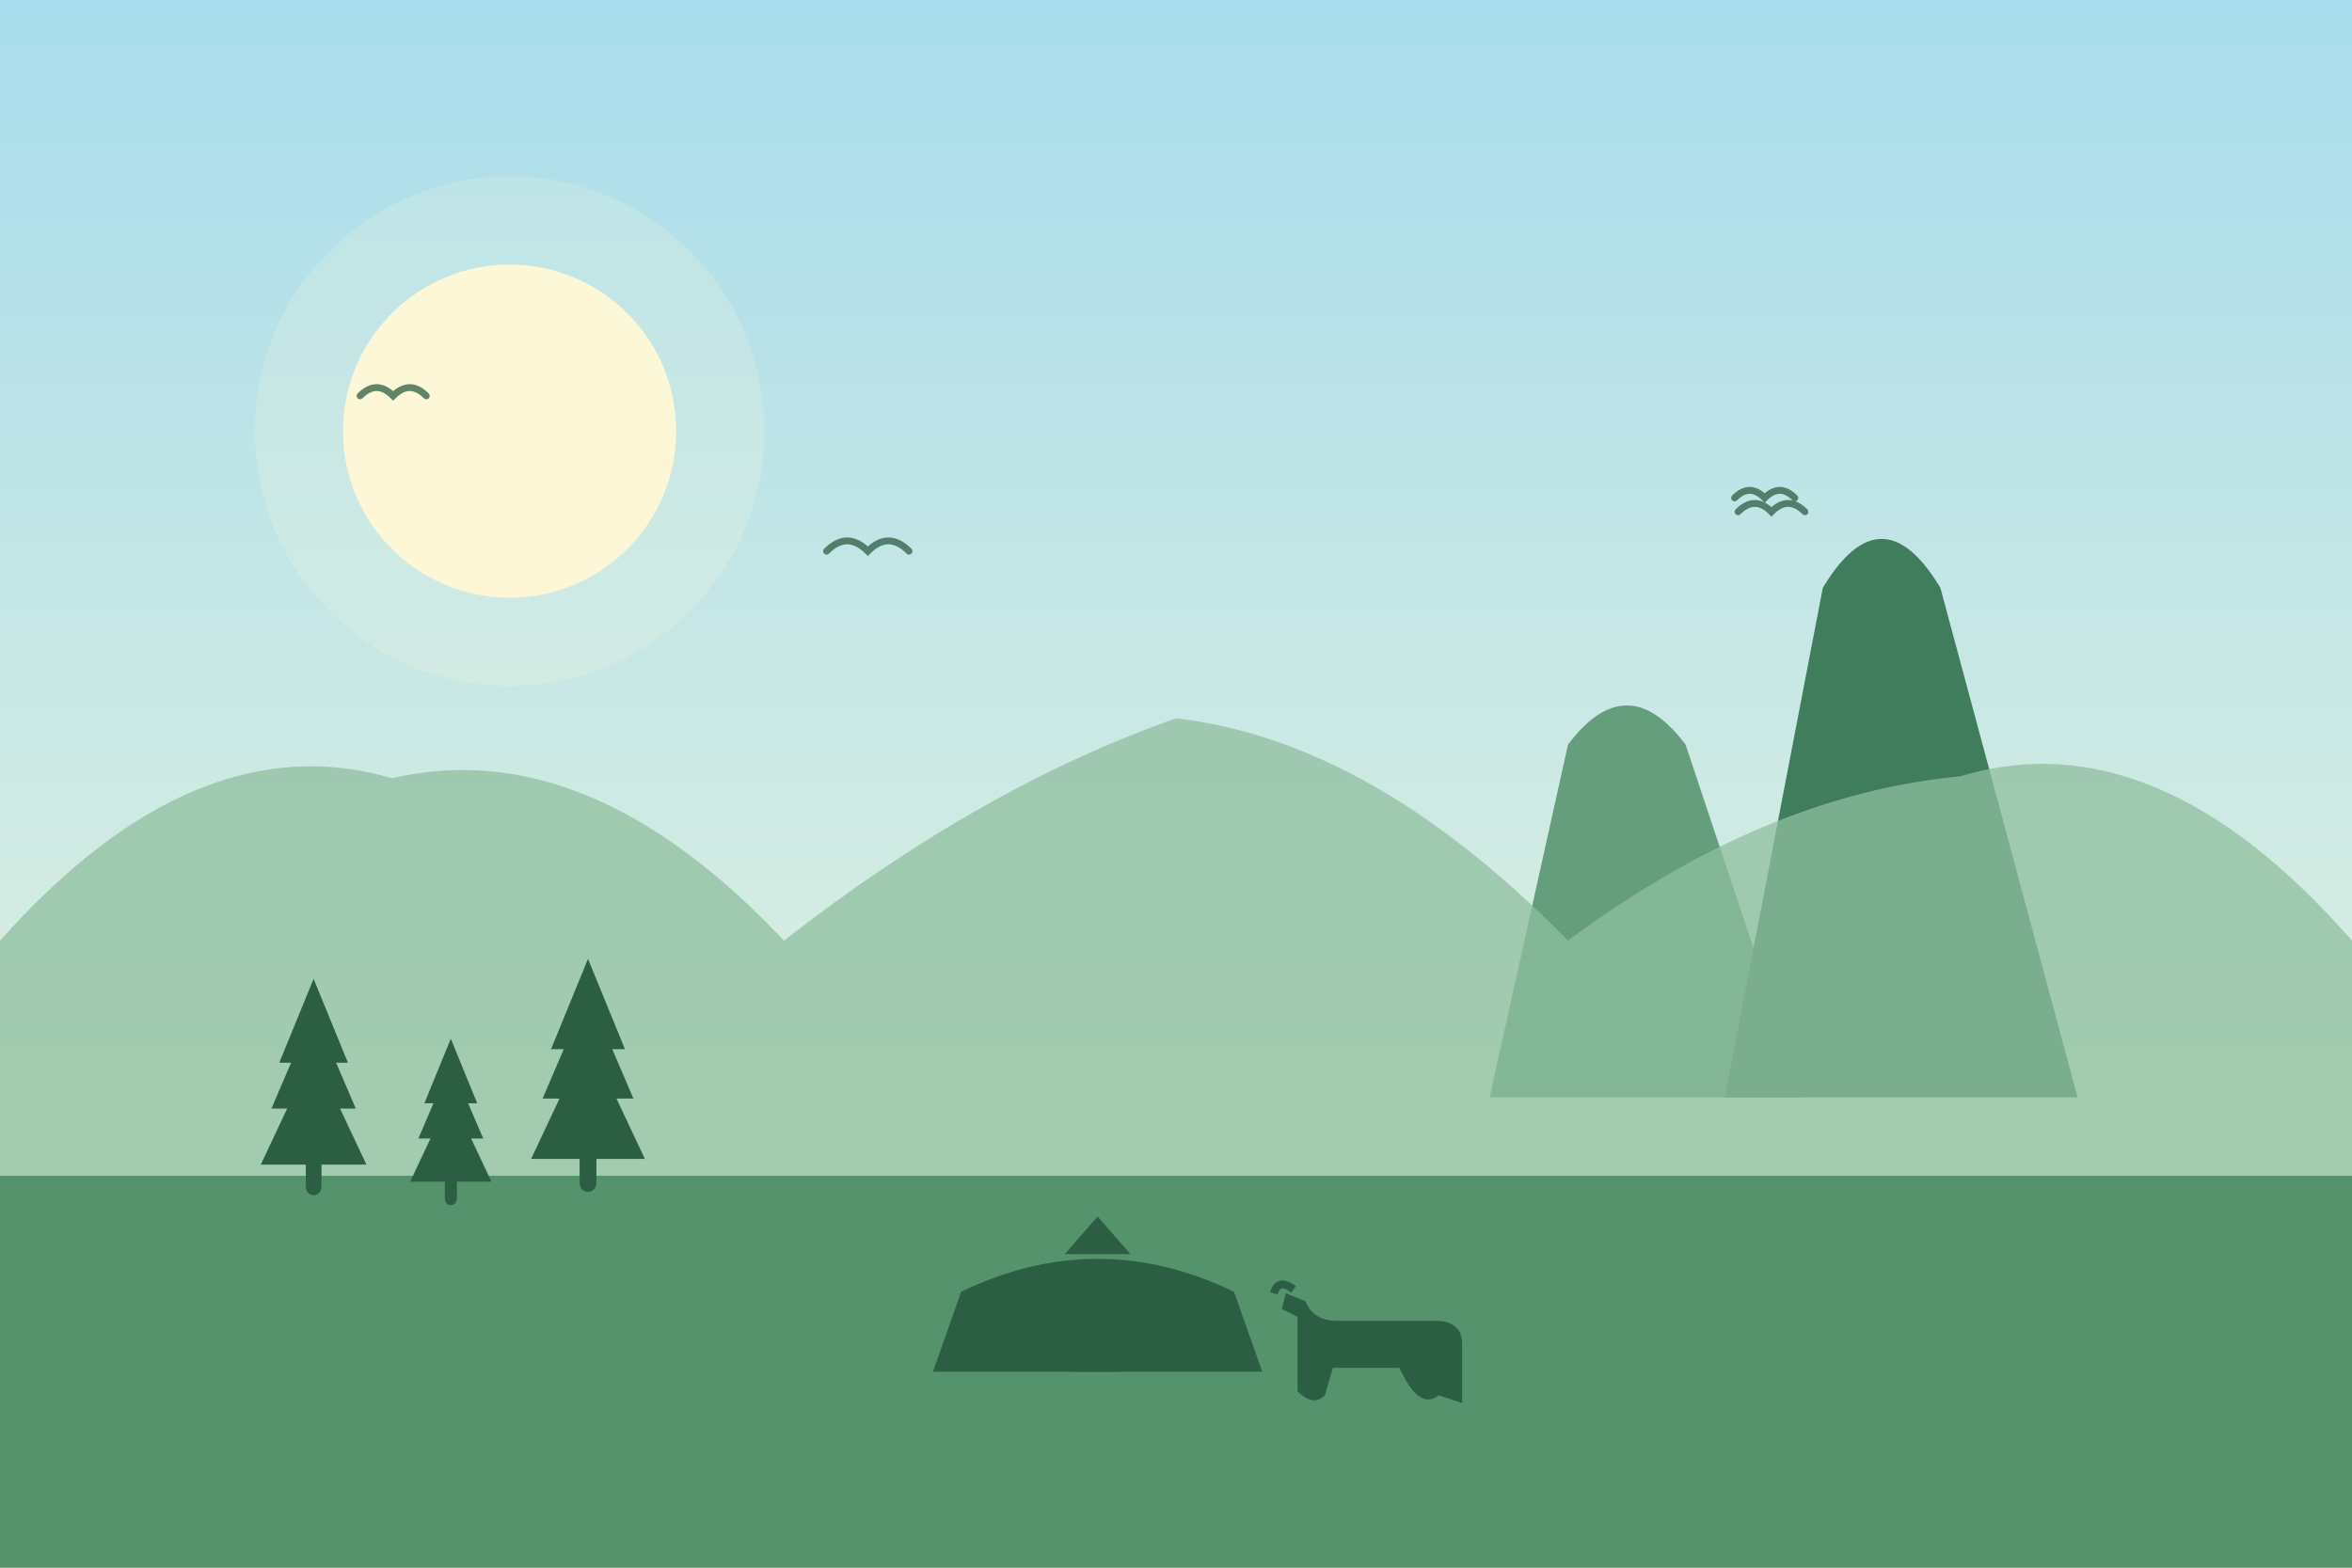
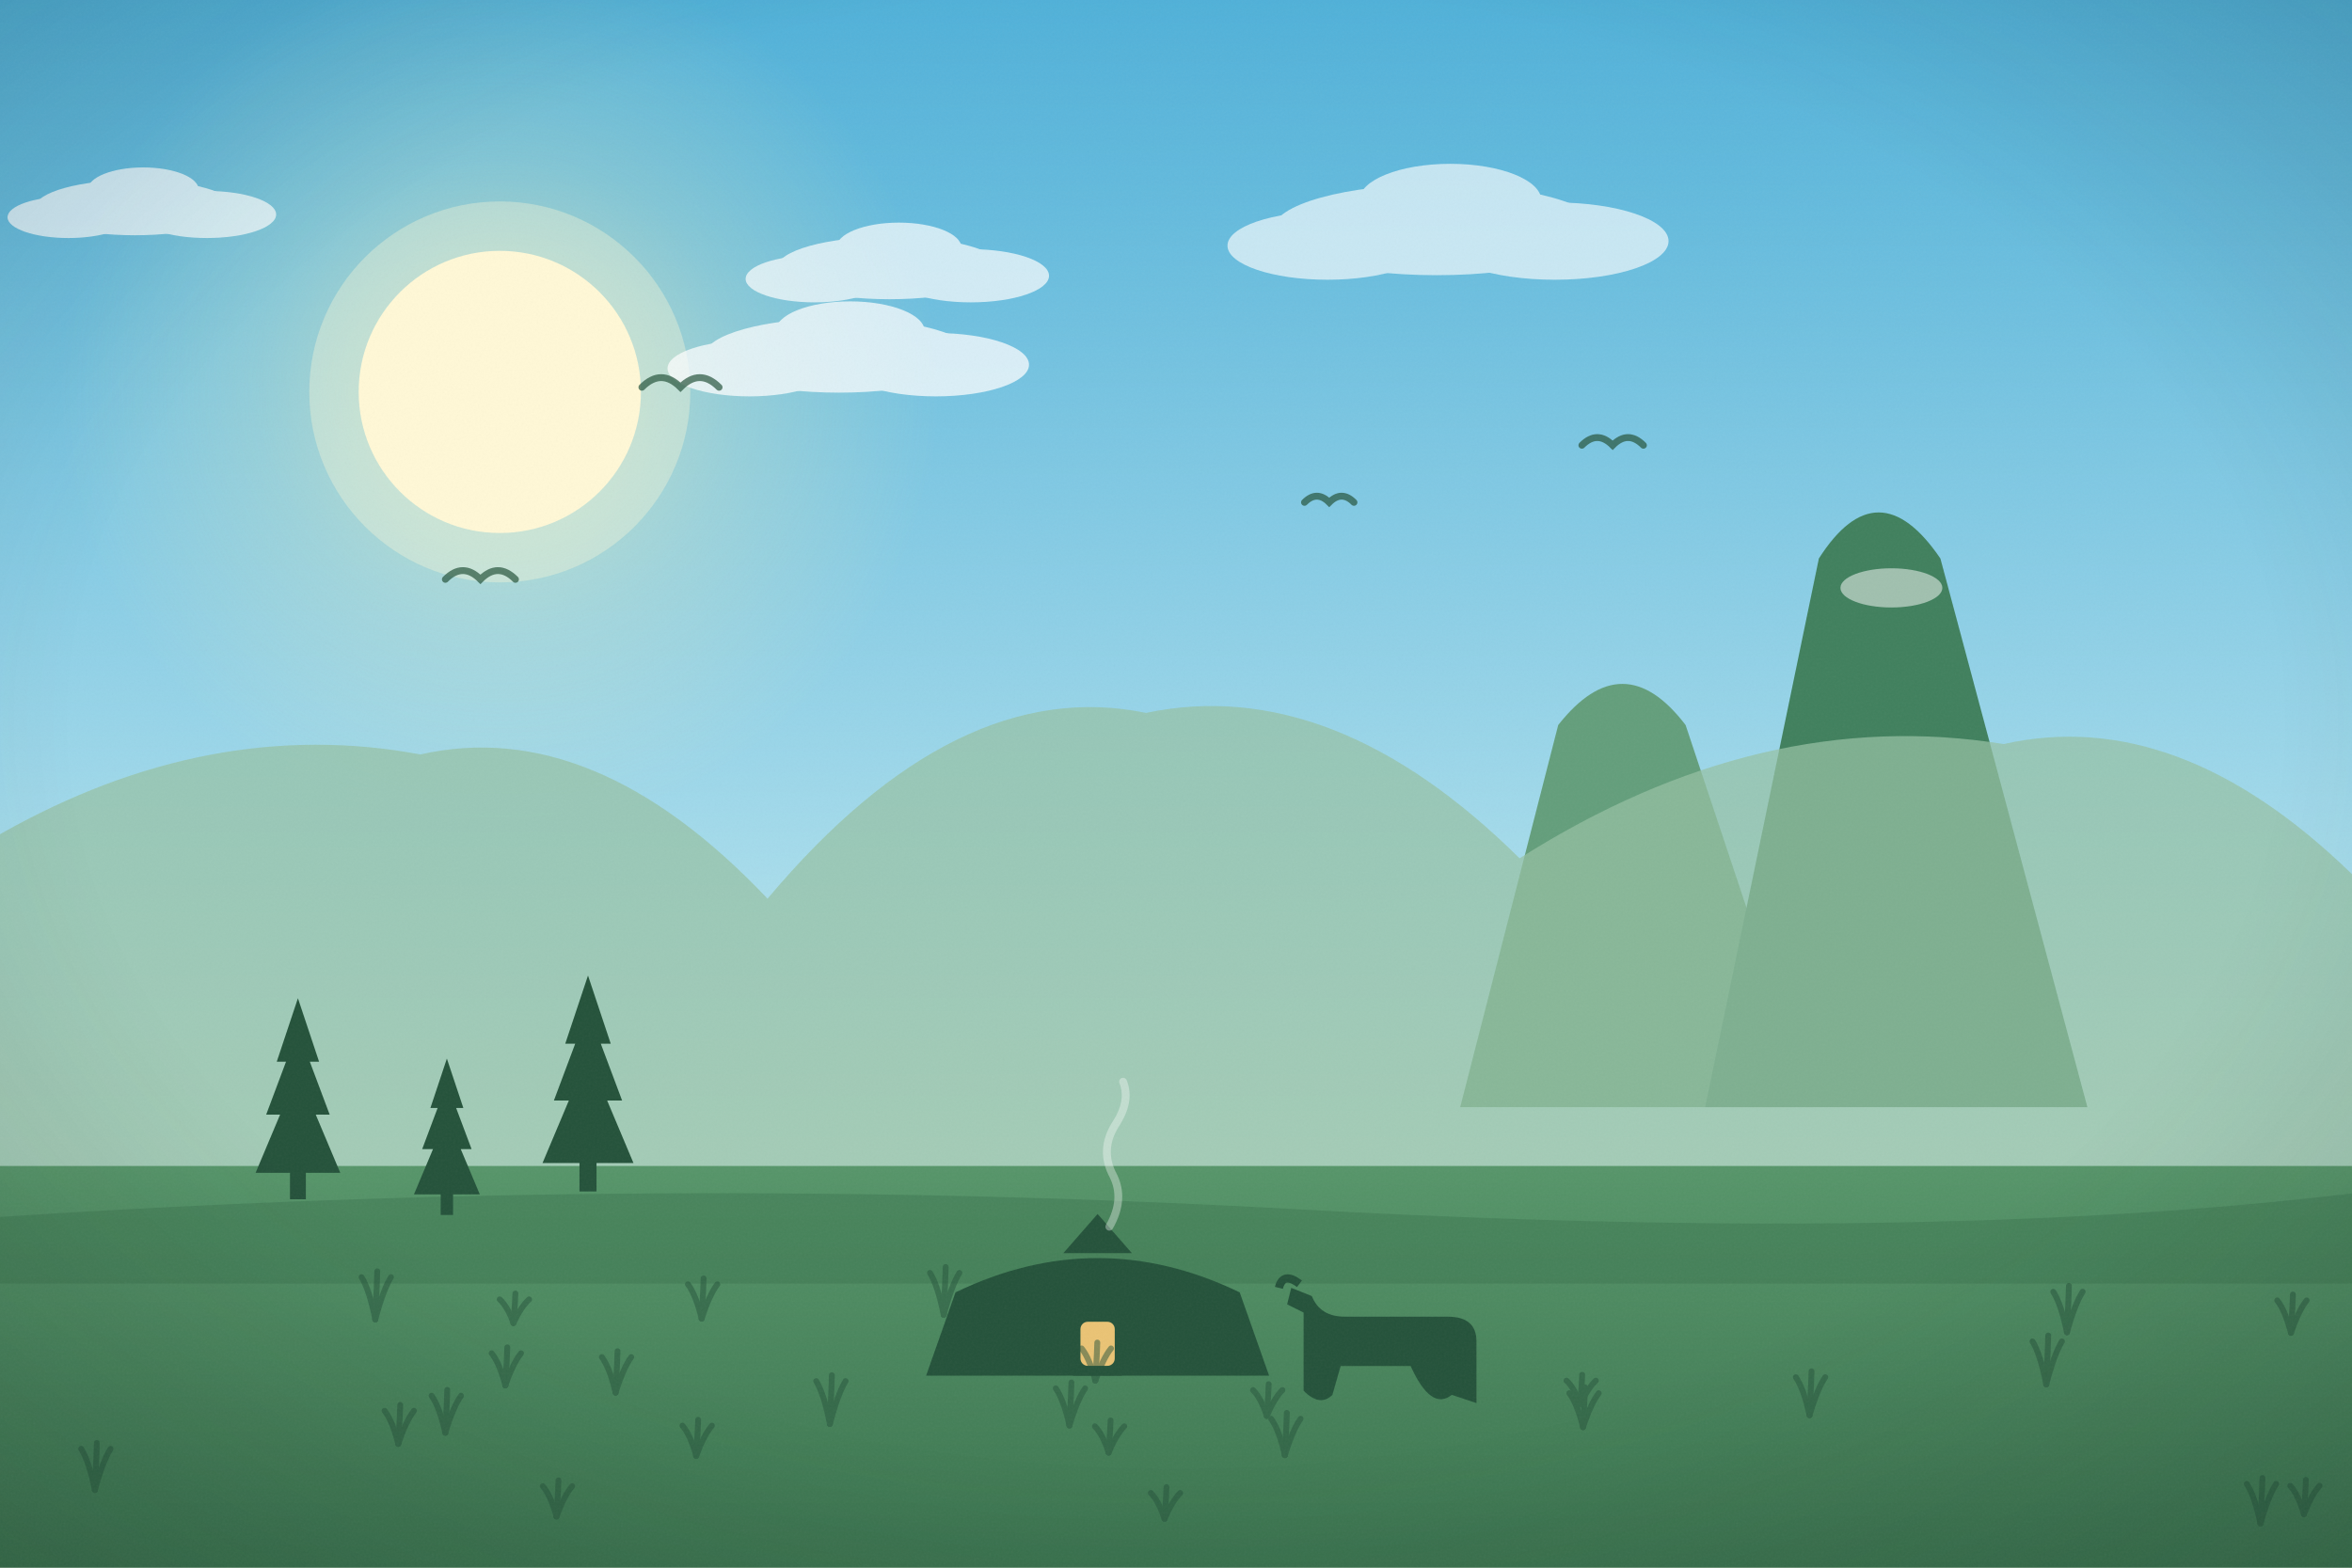
<svg xmlns="http://www.w3.org/2000/svg" viewBox="0 0 1200 800" width="1200" height="800" preserveAspectRatio="xMidYMid slice">
  <defs>
-     <linearGradient id="skywr7k0c" x1="0" y1="0" x2="0" y2="1">
-       <stop offset="0" stop-color="#a8dcec" />
-       <stop offset="1" stop-color="#f2f7dc" />
+     <linearGradient id="sky1" x1="0" y1="0" x2="0" y2="1">
+       <stop offset="0" stop-color="#4fb0d8" />
+       <stop offset="0.55" stop-color="#a5dbeb" />
+       <stop offset="1" stop-color="#f4f8dd" />
    </linearGradient>
  </defs>
-   <rect width="1200" height="800" fill="url(#skywr7k0c)" />
-   <circle cx="260" cy="220" r="130" fill="#fff8d6" opacity="0.18" />
-   <circle cx="260" cy="220" r="85" fill="#fff8d6" opacity="0.95" />
-   <path d="M183.707 202.014 q 8.445 -8.445 16.89 0 q 8.445 -8.445 16.89 0" stroke="#2c5e43" stroke-width="3.5" fill="none" stroke-linecap="round" opacity="0.75" />
-   <path d="M886.758 261.169 q 8.527 -8.527 17.053 0 q 8.527 -8.527 17.053 0" stroke="#2c5e43" stroke-width="3.5" fill="none" stroke-linecap="round" opacity="0.75" />
-   <path d="M885.003 254.076 q 7.681 -7.681 15.362 0 q 7.681 -7.681 15.362 0" stroke="#2c5e43" stroke-width="3.5" fill="none" stroke-linecap="round" opacity="0.75" />
-   <path d="M421.74 281.261 q 10.51 -10.51 21.02 0 q 10.51 -10.51 21.02 0" stroke="#2c5e43" stroke-width="3.5" fill="none" stroke-linecap="round" opacity="0.75" />
-   <path d="M760 560 L800 380 Q830 340 860 380 L920 560 Z" fill="#659e7d" />
-   <path d="M880 560 L930 300 Q960 250 990 300 L1060 560 Z" fill="#3f7d5c" />
-   <path d="M0 800 L0 480 Q -100 409.464 0 480 Q 100 367.764 200 397.144 Q 300 373.821 400 480 Q 500 401.791 600 366.576 Q 700 377.961 800 480 Q 900 405.571 1000 396.192 Q 1100 365.799 1200 480 L 1200 800 Z" fill="#8fbf9f" opacity="0.75" />
-   <rect x="0" y="600" width="1200" height="200" fill="#54936b" />
-   <g transform="translate(160 606) scale(1.3 1.3)" fill="#2c5e43" stroke="#2c5e43" stroke-width="0" opacity="1">
-     <path d="M0 0 L0 -18 M0 -12 L-16 -12 L0 -46 L16 -12 Z M0 -34 L-12 -34 L0 -62 L12 -34 Z M0 -52 L-9 -52 L0 -74 L9 -52 Z" stroke-width="6" stroke-linecap="round" />
+   <rect width="1200" height="800" fill="url(#sky1)" />
+   <defs>
+     <radialGradient id="glow2" cx="0.5" cy="0.5" r="0.5">
+       <stop offset="0" stop-color="#fff3b8" stop-opacity="0.55" />
+       <stop offset="0.55" stop-color="#fff3b8" stop-opacity="0.2" />
+       <stop offset="1" stop-color="#fff3b8" stop-opacity="0" />
+     </radialGradient>
+   </defs>
+   <circle cx="255" cy="200" r="223.2" fill="url(#glow2)" />
+   <circle cx="255" cy="200" r="97.2" fill="#fff8d6" opacity="0.35" />
+   <circle cx="255" cy="200" r="72" fill="#fff8d6" />
+   <g fill="#ffffff" opacity="0.73">
+     <ellipse cx="428.04" cy="181.357" rx="68.447" ry="19.013" />
+     <ellipse cx="382.409" cy="188.012" rx="41.829" ry="14.26" />
+     <ellipse cx="477.474" cy="186.11" rx="47.533" ry="16.161" />
+     <ellipse cx="433.744" cy="168.999" rx="38.026" ry="15.21" />
+   </g>
+   <g fill="#ffffff" opacity="0.696">
+     <ellipse cx="68.835" cy="105.926" rx="50.861" ry="14.128" />
+     <ellipse cx="34.927" cy="110.871" rx="31.082" ry="10.596" />
+     <ellipse cx="105.568" cy="109.458" rx="35.32" ry="12.009" />
+     <ellipse cx="73.073" cy="96.743" rx="28.256" ry="11.302" />
+   </g>
+   <g fill="#ffffff" opacity="0.636">
+     <ellipse cx="732.986" cy="117.234" rx="83.518" ry="23.199" />
+     <ellipse cx="677.308" cy="125.353" rx="51.039" ry="17.4" />
+     <ellipse cx="793.305" cy="123.034" rx="57.999" ry="19.72" />
+     <ellipse cx="739.946" cy="102.154" rx="46.399" ry="18.56" />
+   </g>
+   <g fill="#ffffff" opacity="0.692">
+     <ellipse cx="453.839" cy="136.738" rx="57.447" ry="15.958" />
+     <ellipse cx="415.541" cy="142.323" rx="35.107" ry="11.968" />
+     <ellipse cx="495.329" cy="140.728" rx="39.894" ry="13.564" />
+     <ellipse cx="458.627" cy="126.366" rx="31.915" ry="12.766" />
+   </g>
+   <path d="M807.086 227.218 q 7.849 -7.849 15.698 0 q 7.849 -7.849 15.698 0" stroke="#24523a" stroke-width="3.5" fill="none" stroke-linecap="round" opacity="0.7" />
+   <path d="M227.231 295.647 q 8.941 -8.941 17.881 0 q 8.941 -8.941 17.881 0" stroke="#24523a" stroke-width="3.5" fill="none" stroke-linecap="round" opacity="0.7" />
+   <path d="M665.559 256.357 q 6.31 -6.31 12.62 0 q 6.31 -6.31 12.62 0" stroke="#24523a" stroke-width="3.5" fill="none" stroke-linecap="round" opacity="0.7" />
+   <path d="M327.499 197.625 q 9.845 -9.845 19.69 0 q 9.845 -9.845 19.69 0" stroke="#24523a" stroke-width="3.5" fill="none" stroke-linecap="round" opacity="0.7" />
+   <path d="M745 565 L795 370 Q 828 328 860 370 L 925 565 Z" fill="#639e7b" />
+   <path d="M870 565 L928 285 Q 958 238 990 285 L 1065 565 Z" fill="#40805d" />
+   <ellipse cx="965" cy="300" rx="26" ry="10" fill="#ffffff" opacity="0.5" />
+   <path d="M0 800 L0 425.7 Q 107.2 365.0 214.5 385.0 Q 303.0 365.0 391.6 458.6 Q 488.1 343.8 584.7 363.8 Q 680.0 343.8 775.3 438.0 Q 898.8 359.7 1022.3 379.7 Q 1111.2 359.7 1200.0 446.1 L 1200 800 Z" fill="#96c1a3" opacity="0.72" />
+   <defs>
+     <linearGradient id="gnd3" x1="0" y1="0" x2="0" y2="1">
+       <stop offset="0" stop-color="#569569" />
+       <stop offset="1" stop-color="#3a734e" />
+     </linearGradient>
+   </defs>
+   <rect x="0" y="595" width="1200" height="205" fill="url(#gnd3)" />
+   <path d="M0 621 Q 336 599 660 617 T 1200 609 L 1200 655 L 0 655 Z" fill="#3a734e" opacity="0.45" />
+   <g transform="translate(152 612) scale(1.35 1.35)" fill="#24523a" stroke="#24523a" stroke-width="0" opacity="1">
    <path d="M-16 -10 L0 -48 L16 -10 Z M-12 -32 L0 -64 L12 -32 Z M-8 -52 L0 -76 L8 -52 Z" />
    <rect x="-3" y="-14" width="6" height="14" />
  </g>
-   <g transform="translate(230 612) scale(1 1)" fill="#2c5e43" stroke="#2c5e43" stroke-width="0" opacity="1">
-     <path d="M0 0 L0 -18 M0 -12 L-16 -12 L0 -46 L16 -12 Z M0 -34 L-12 -34 L0 -62 L12 -34 Z M0 -52 L-9 -52 L0 -74 L9 -52 Z" stroke-width="6" stroke-linecap="round" />
+   <g transform="translate(228 620) scale(1.05 1.05)" fill="#24523a" stroke="#24523a" stroke-width="0" opacity="1">
    <path d="M-16 -10 L0 -48 L16 -10 Z M-12 -32 L0 -64 L12 -32 Z M-8 -52 L0 -76 L8 -52 Z" />
    <rect x="-3" y="-14" width="6" height="14" />
  </g>
-   <g transform="translate(300 604) scale(1.4 1.4)" fill="#2c5e43" stroke="#2c5e43" stroke-width="0" opacity="1">
-     <path d="M0 0 L0 -18 M0 -12 L-16 -12 L0 -46 L16 -12 Z M0 -34 L-12 -34 L0 -62 L12 -34 Z M0 -52 L-9 -52 L0 -74 L9 -52 Z" stroke-width="6" stroke-linecap="round" />
+   <g transform="translate(300 608) scale(1.45 1.45)" fill="#24523a" stroke="#24523a" stroke-width="0" opacity="1">
    <path d="M-16 -10 L0 -48 L16 -10 Z M-12 -32 L0 -64 L12 -32 Z M-8 -52 L0 -76 L8 -52 Z" />
    <rect x="-3" y="-14" width="6" height="14" />
  </g>
-   <g transform="translate(560 700) scale(1.2 1.2)" fill="#2c5e43" stroke="#2c5e43" stroke-width="0" opacity="1">
+   <g transform="translate(560 702) scale(1.25 1.25)" fill="#24523a" stroke="#24523a" stroke-width="0" opacity="1">
    <path d="M-70 0 L-58 -34 Q0 -62 58 -34 L70 0 Z" />
    <rect x="-10" y="-26" width="20" height="26" />
    <path d="M-14 -50 L0 -66 L14 -50 Z" />
  </g>
-   <g transform="translate(700 716) scale(-1 1)" fill="#2c5e43" stroke="#2c5e43" stroke-width="0" opacity="1">
+   <rect x="551.25" y="674.5" width="17.5" height="22.5" rx="3.75" fill="#ffcf7a" opacity="0.9" />
+   <path d="M 566 626 q 8 -14 2 -26 q -7 -13 1 -26 q 8 -12 4 -22" stroke="#ffffff" stroke-width="4" fill="none" stroke-linecap="round" opacity="0.35" />
+   <g transform="translate(705 716) scale(-1.05 1.05)" fill="#24523a" stroke="#24523a" stroke-width="0" opacity="1">
    <path d="M-46 0 L-46 -30 Q-46 -42 -32 -42 L18 -42 Q30 -42 34 -52 L44 -56 L46 -48 L38 -44 L38 -6 Q30 2 24 -4 L20 -18 L-14 -18 Q-24 4 -34 -4 Z" />
    <path d="M40 -58 Q48 -64 50 -56" fill="none" stroke-width="4" />
  </g>
+   <g stroke="#24523a" stroke-width="3" stroke-linecap="round" opacity="0.5" fill="none">
+     <path d="M283.936 773.871 q -3 -10.829 -7 -15.469" />
+     <path d="M283.936 773.871 q 1 -15.469 1 -18.469" />
+     <path d="M283.936 773.871 q 4 -10.829 8 -15.469" />
+     <path d="M1168.85 680.162 q -3 -11.589 -7 -16.555" />
+     <path d="M1168.85 680.162 q 1 -16.555 1 -19.555" />
+     <path d="M1168.85 680.162 q 4 -11.589 8 -16.555" />
+     <path d="M545.647 727.419 q -3 -13.254 -7 -18.934" />
+     <path d="M545.647 727.419 q 1 -18.934 1 -21.934" />
+     <path d="M545.647 727.419 q 4 -13.254 8 -18.934" />
+     <path d="M314.072 710.637 q -3 -12.68 -7 -18.114" />
+     <path d="M314.072 710.637 q 1 -18.114 1 -21.114" />
+     <path d="M314.072 710.637 q 4 -12.68 8 -18.114" />
+     <path d="M646.299 722.536 q -3 -9.227 -7 -13.181" />
+     <path d="M646.299 722.536 q 1 -13.181 1 -16.181" />
+     <path d="M646.299 722.536 q 4 -9.227 8 -13.181" />
+     <path d="M357.986 672.864 q -3 -12.228 -7 -17.469" />
+     <path d="M357.986 672.864 q 1 -17.469 1 -20.469" />
+     <path d="M357.986 672.864 q 4 -12.228 8 -17.469" />
+     <path d="M1044.006 706.446 q -3 -15.346 -7 -21.922" />
+     <path d="M1044.006 706.446 q 1 -21.922 1 -24.922" />
+     <path d="M1044.006 706.446 q 4 -15.346 8 -21.922" />
+     <path d="M191.468 673.321 q -3 -15.107 -7 -21.582" />
+     <path d="M191.468 673.321 q 1 -21.582 1 -24.582" />
+     <path d="M191.468 673.321 q 4 -15.107 8 -21.582" />
+     <path d="M257.825 706.973 q -3 -11.48 -7 -16.399" />
+     <path d="M257.825 706.973 q 1 -16.399 1 -19.399" />
+     <path d="M257.825 706.973 q 4 -11.48 8 -16.399" />
+     <path d="M1175.479 772.625 q -3 -10.099 -7 -14.427" />
+     <path d="M1175.479 772.625 q 1 -14.427 1 -17.427" />
+     <path d="M1175.479 772.625 q 4 -10.099 8 -14.427" />
+     <path d="M1153.306 777.528 q -3 -14.213 -7 -20.304" />
+     <path d="M1153.306 777.528 q 1 -20.304 1 -23.304" />
+     <path d="M1153.306 777.528 q 4 -14.213 8 -20.304" />
+     <path d="M1054.573 679.874 q -3 -14.49 -7 -20.7" />
+     <path d="M1054.573 679.874 q 1 -20.7 1 -23.7" />
+     <path d="M1054.573 679.874 q 4 -14.49 8 -20.7" />
+     <path d="M655.553 742.579 q -3 -13.001 -7 -18.573" />
+     <path d="M655.553 742.579 q 1 -18.573 1 -21.573" />
+     <path d="M655.553 742.579 q 4 -13.001 8 -18.573" />
+     <path d="M565.616 741.27 q -3 -9.386 -7 -13.409" />
+     <path d="M565.616 741.27 q 1 -13.409 1 -16.409" />
+     <path d="M565.616 741.27 q 4 -9.386 8 -13.409" />
+     <path d="M423.415 726.645 q -3 -15.302 -7 -21.86" />
+     <path d="M423.415 726.645 q 1 -21.86 1 -24.86" />
+     <path d="M423.415 726.645 q 4 -15.302 8 -21.86" />
+     <path d="M806.226 716.703 q -3 -8.508 -7 -12.154" />
+     <path d="M806.226 716.703 q 1 -12.154 1 -15.154" />
+     <path d="M806.226 716.703 q 4 -8.508 8 -12.154" />
+     <path d="M227.205 731.114 q -3 -13.201 -7 -18.858" />
+     <path d="M227.205 731.114 q 1 -18.858 1 -21.858" />
+     <path d="M227.205 731.114 q 4 -13.201 8 -18.858" />
+     <path d="M203.203 736.815 q -3 -11.815 -7 -16.879" />
+     <path d="M203.203 736.815 q 1 -16.879 1 -19.879" />
+     <path d="M203.203 736.815 q 4 -11.815 8 -16.879" />
+     <path d="M355.206 742.959 q -3 -10.798 -7 -15.426" />
+     <path d="M355.206 742.959 q 1 -15.426 1 -18.426" />
+     <path d="M355.206 742.959 q 4 -10.798 8 -15.426" />
+     <path d="M481.482 670.953 q -3 -14.972 -7 -21.389" />
+     <path d="M481.482 670.953 q 1 -21.389 1 -24.389" />
+     <path d="M481.482 670.953 q 4 -14.972 8 -21.389" />
+     <path d="M48.408 760.341 q -3 -14.706 -7 -21.008" />
+     <path d="M48.408 760.341 q 1 -21.008 1 -24.008" />
+     <path d="M48.408 760.341 q 4 -14.706 8 -21.008" />
+     <path d="M807.663 728.272 q -3 -12.114 -7 -17.305" />
+     <path d="M807.663 728.272 q 1 -17.305 1 -20.305" />
+     <path d="M807.663 728.272 q 4 -12.114 8 -17.305" />
+     <path d="M594.147 775.076 q -3 -9.238 -7 -13.197" />
+     <path d="M594.147 775.076 q 1 -13.197 1 -16.197" />
+     <path d="M594.147 775.076 q 4 -9.238 8 -13.197" />
+     <path d="M923.25 722.177 q -3 -13.564 -7 -19.376" />
+     <path d="M923.25 722.177 q 1 -19.376 1 -22.376" />
+     <path d="M923.25 722.177 q 4 -13.564 8 -19.376" />
+     <path d="M558.848 704.532 q -3 -11.487 -7 -16.41" />
+     <path d="M558.848 704.532 q 1 -16.41 1 -19.41" />
+     <path d="M558.848 704.532 q 4 -11.487 8 -16.41" />
+     <path d="M261.947 675.143 q -3 -8.44 -7 -12.058" />
+     <path d="M261.947 675.143 q 1 -12.058 1 -15.058" />
+     <path d="M261.947 675.143 q 4 -8.44 8 -12.058" />
+   </g>
+   <defs>
+     <radialGradient id="vig4" cx="0.5" cy="0.46" r="0.75">
+       <stop offset="0.62" stop-color="#0a1a18" stop-opacity="0" />
+       <stop offset="1" stop-color="#0a1a18" stop-opacity="0.2" />
+     </radialGradient>
+   </defs>
+   <rect width="1200" height="800" fill="url(#vig4)" />
+   <filter id="nz5">
+     <feTurbulence type="fractalNoise" baseFrequency="0.9" numOctaves="2" stitchTiles="stitch" />
+     <feColorMatrix type="saturate" values="0" />
+   </filter>
+   <rect width="1200" height="800" filter="url(#nz5)" opacity="0.05" />
</svg>
